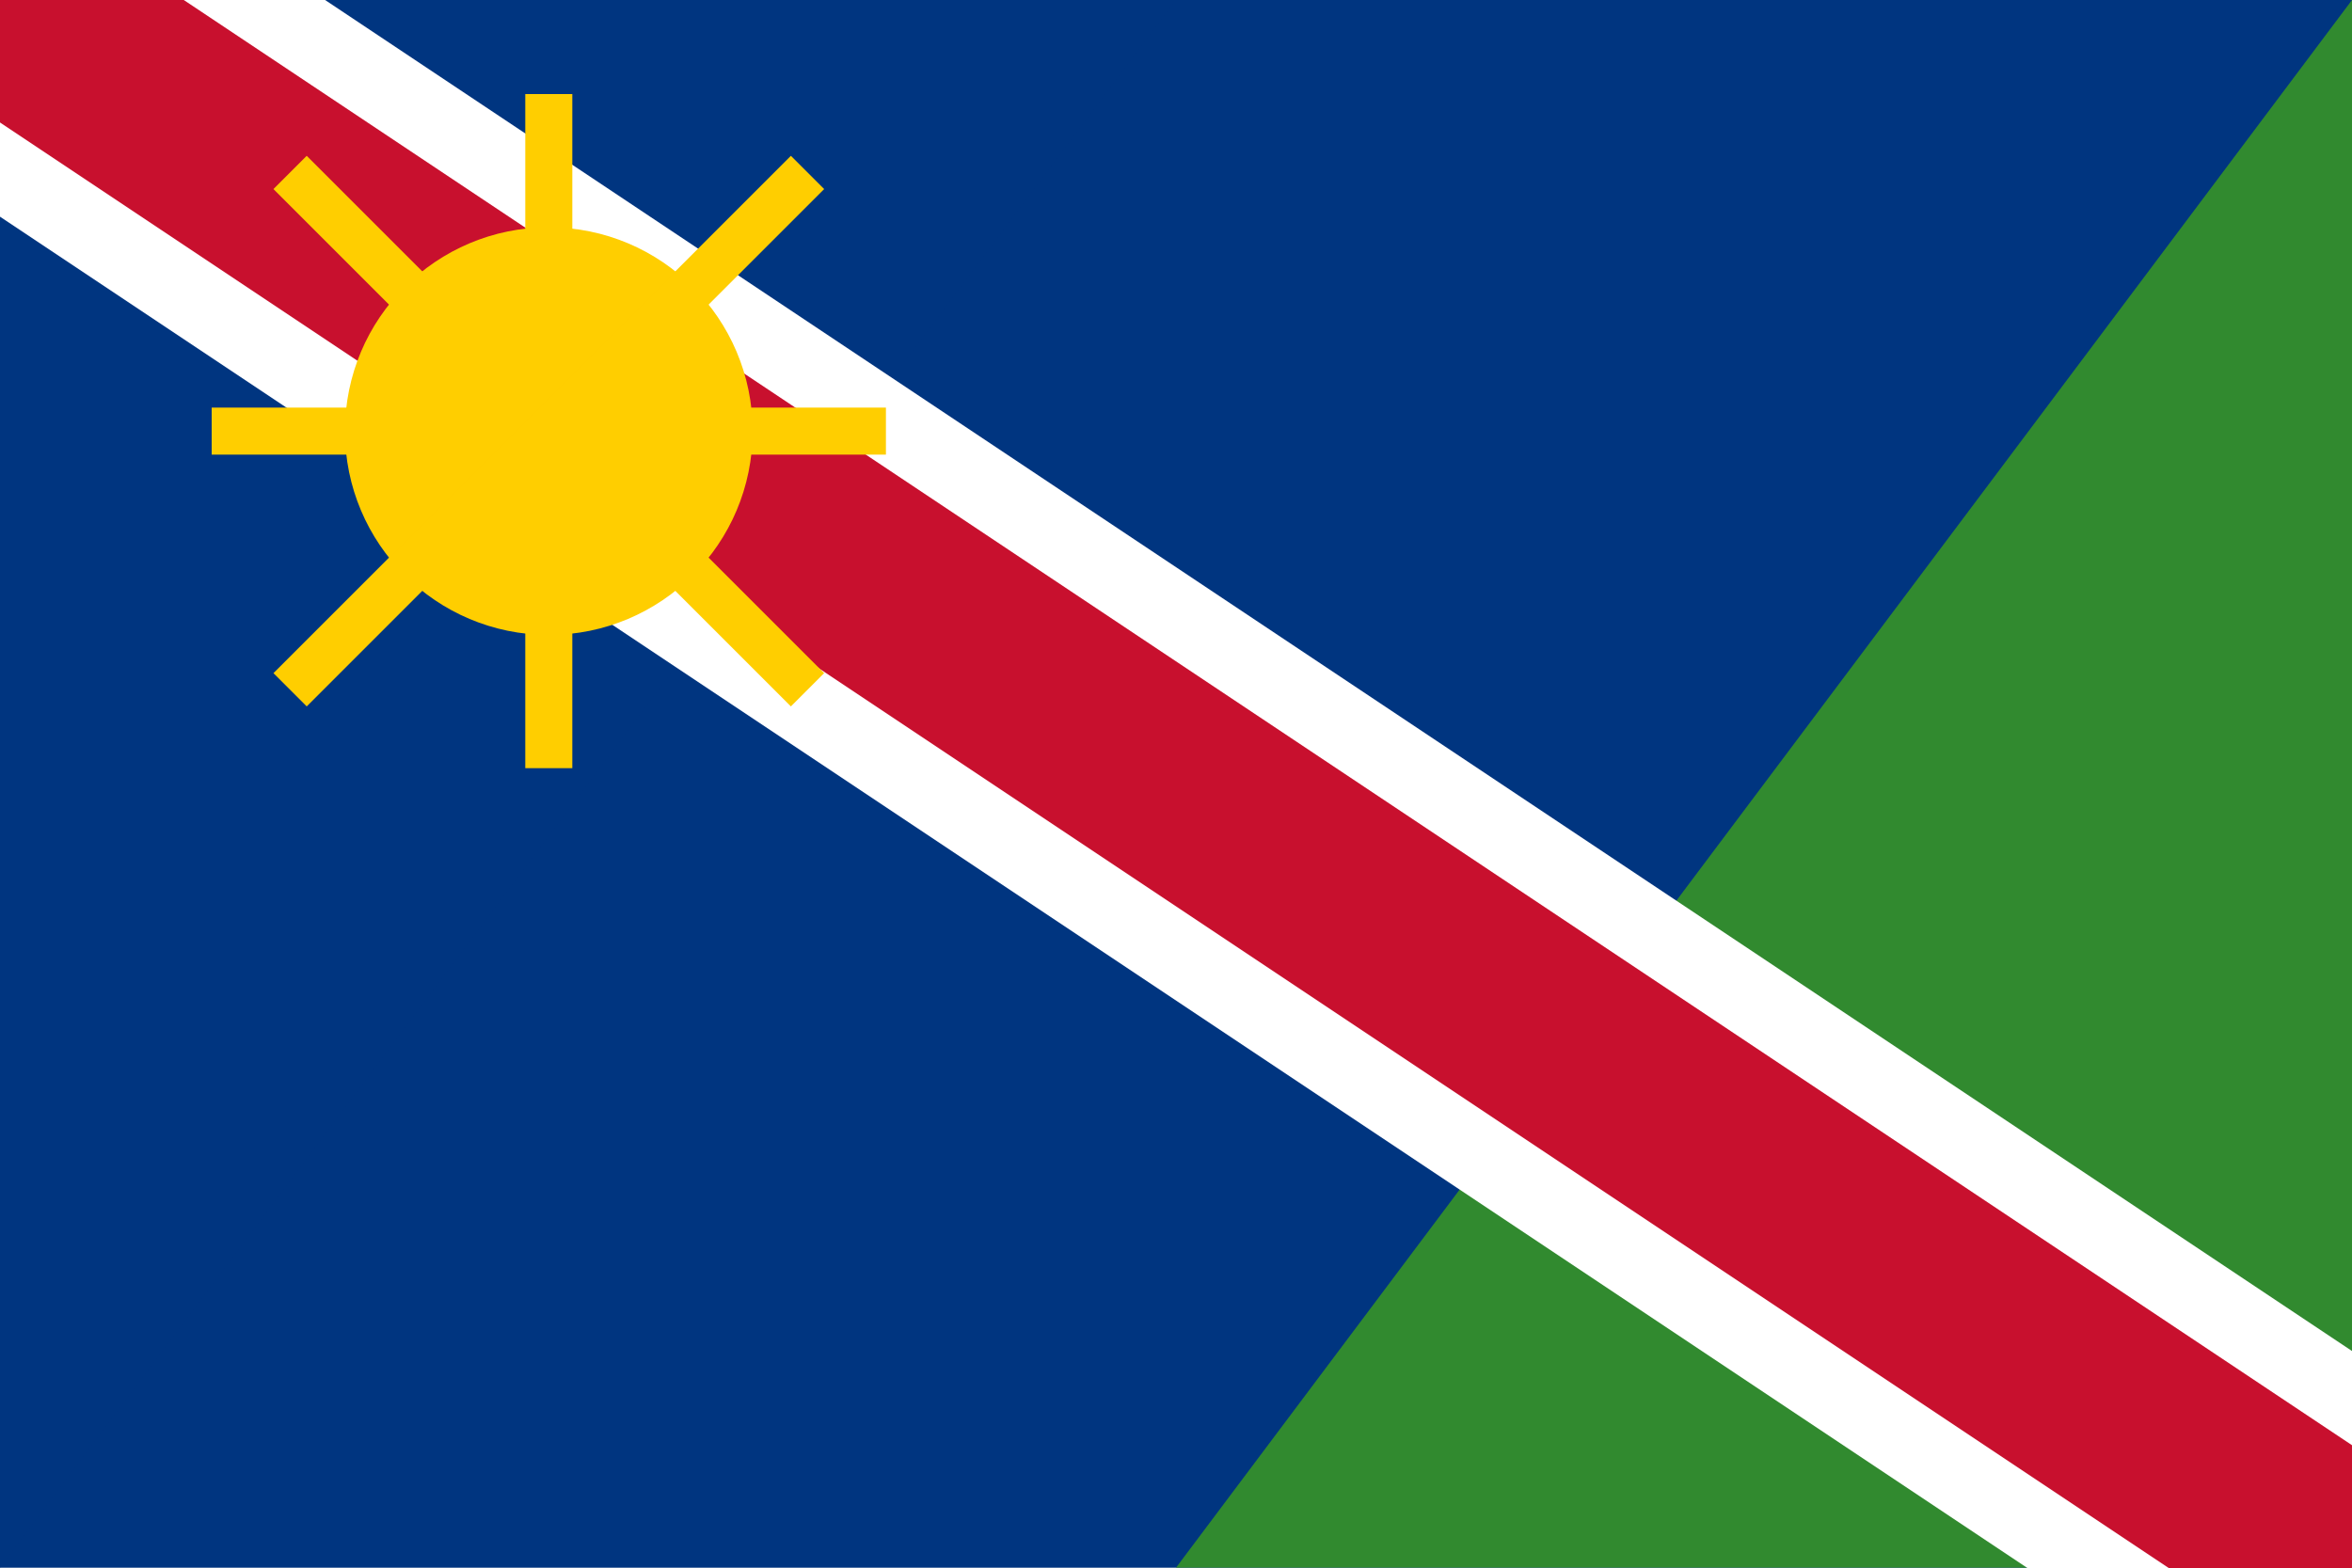
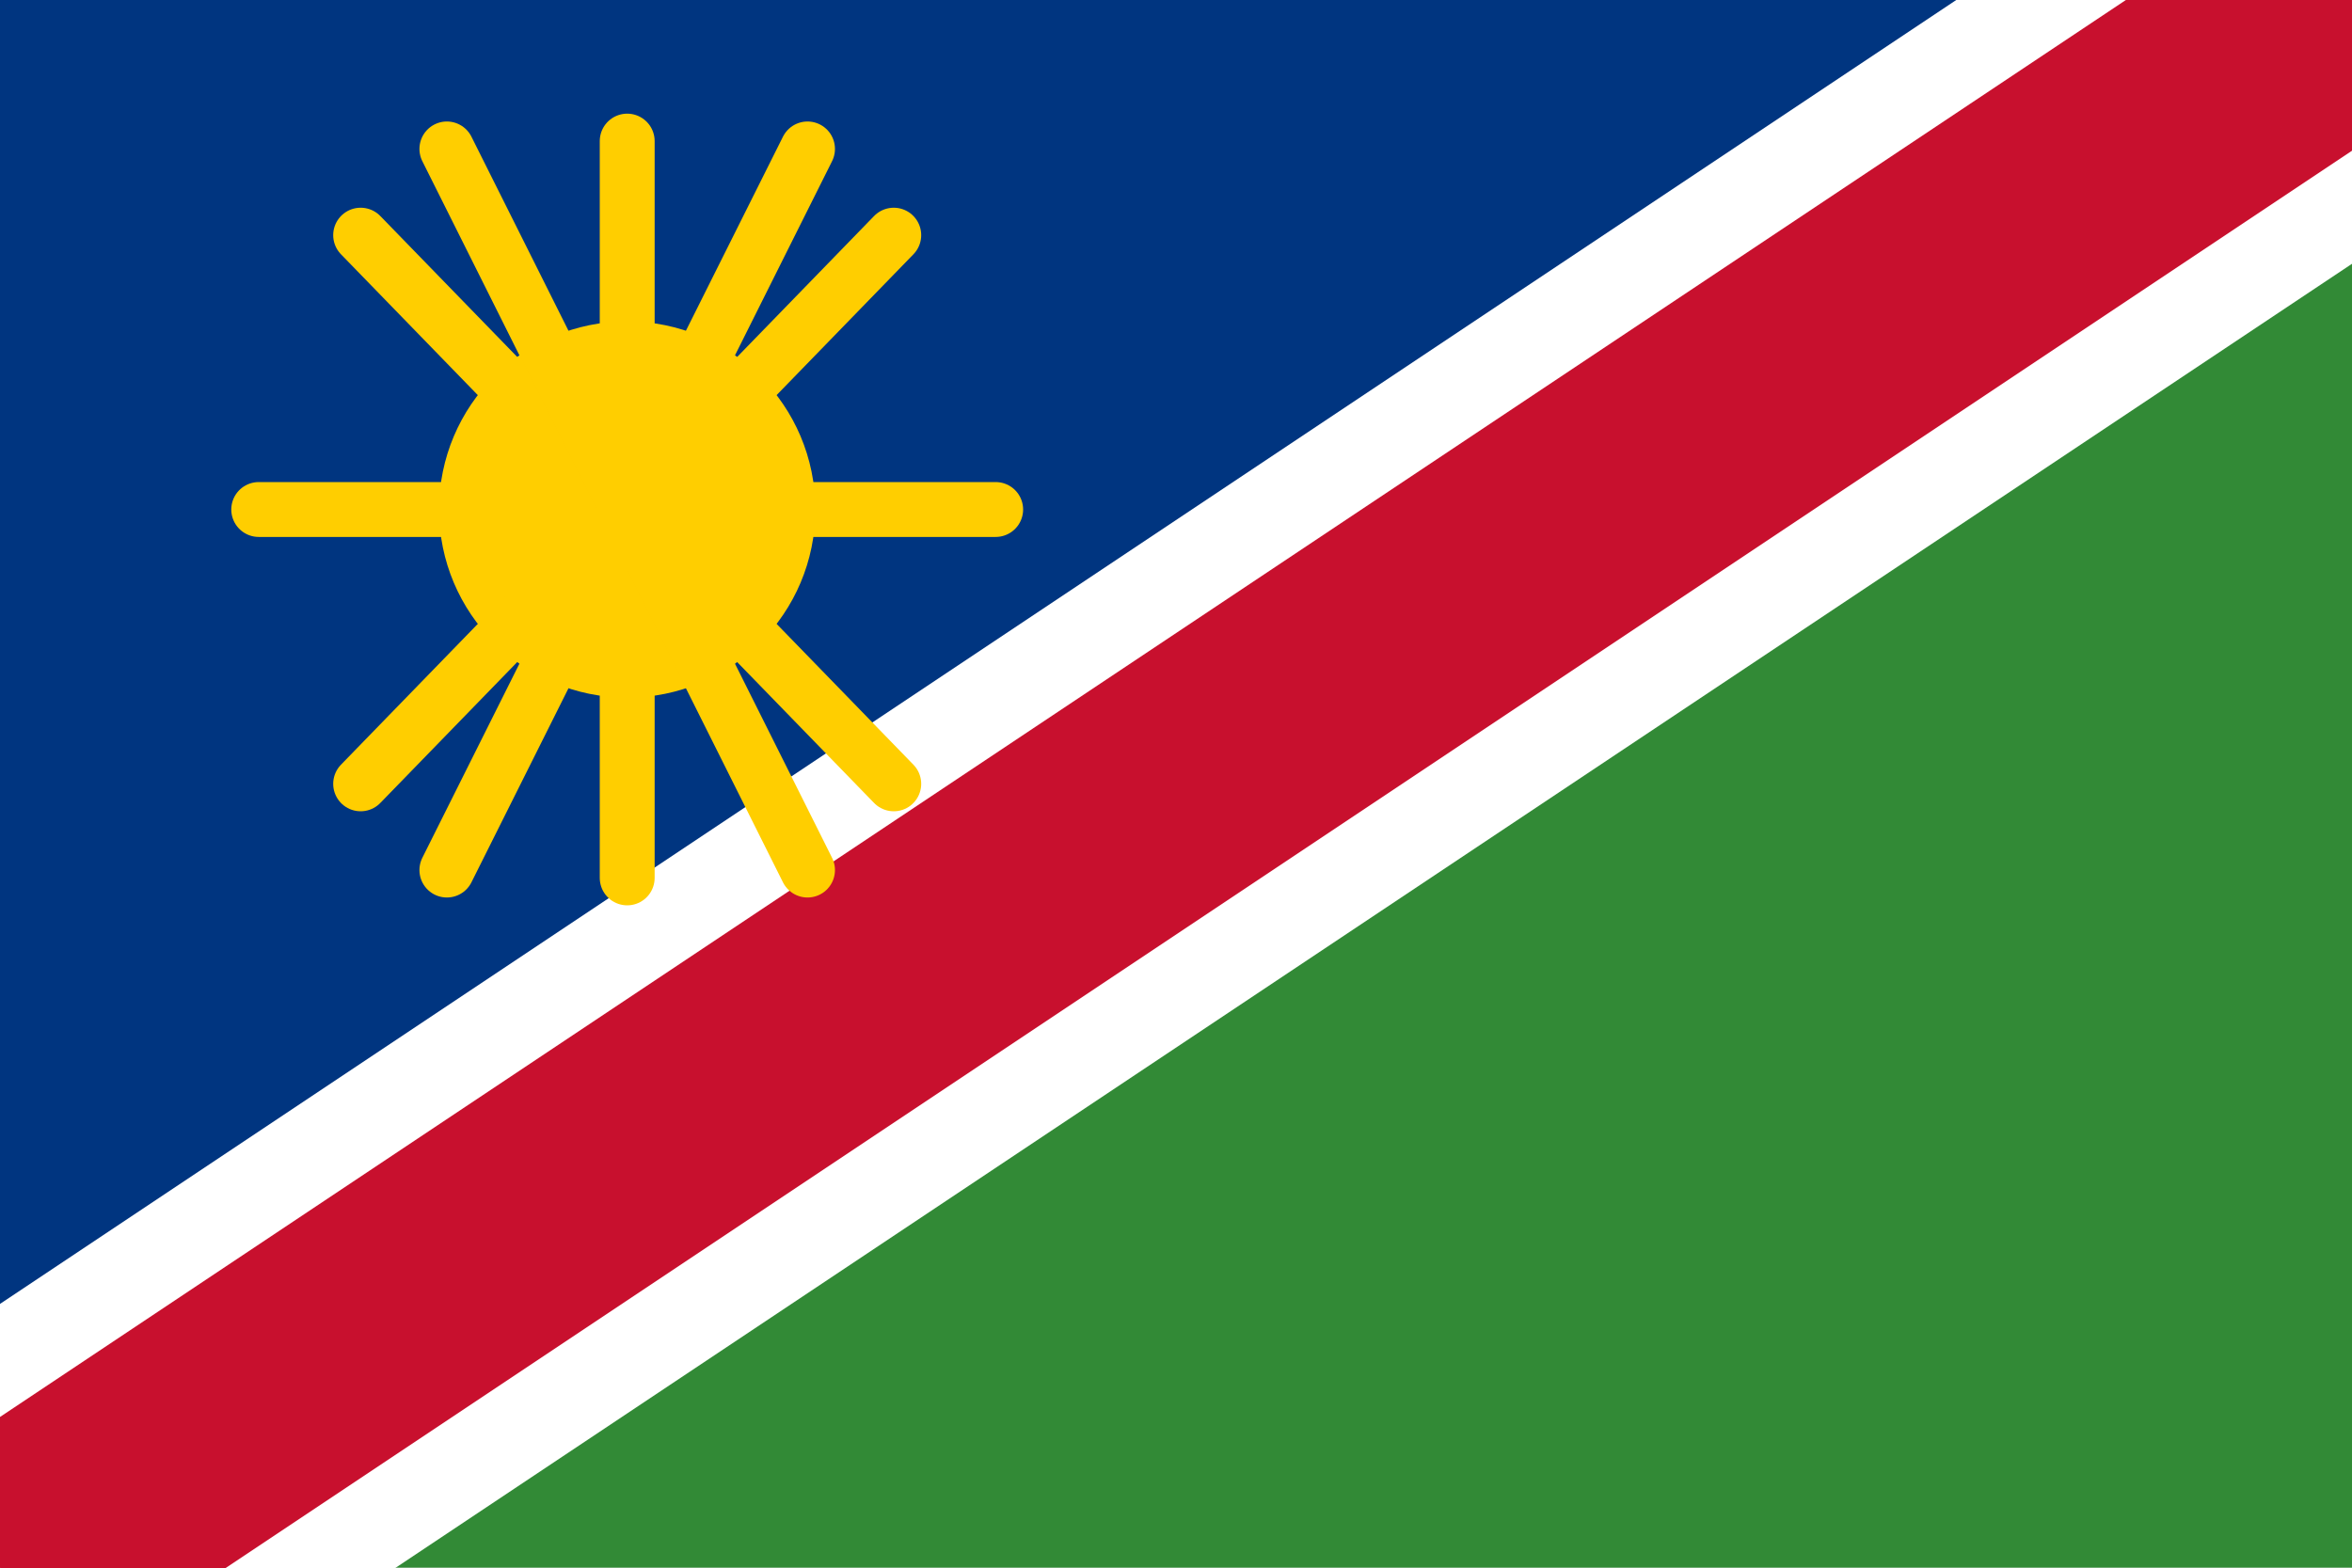
<svg xmlns="http://www.w3.org/2000/svg" viewBox="0 0 30 20">
-   <rect width="30" height="20" fill="#003580" />
-   <polygon points="0,0 0,20 15,0" fill="#003580" />
-   <polygon points="30,20 30,0 15,20" fill="#318a2f" />
-   <polygon points="0,0 30,20" stroke="#ffffff" stroke-width="4.6" fill="none" />
-   <polygon points="0,0 30,20" stroke="#c8102e" stroke-width="2.6" fill="none" />
-   <circle cx="7" cy="5.5" r="2.6" fill="#ffce00" />
-   <g stroke="#ffce00" stroke-width="0.6">
-     <line x1="7" y1="1.2" x2="7" y2="9.8" />
-     <line x1="2.7" y1="5.5" x2="11.3" y2="5.5" />
-     <line x1="3.7" y1="2.2" x2="10.3" y2="8.8" />
-     <line x1="10.3" y1="2.2" x2="3.7" y2="8.8" />
+   <polygon points="0,0 30,0 0,20" fill="#003580" />
+   <polygon points="30,0 30,20 0,20" fill="#328A36" />
+   <line x1="0" y1="20" x2="30" y2="0" stroke="#FFFFFF" stroke-width="5.6" />
+   <line x1="0" y1="20" x2="30" y2="0" stroke="#C8102E" stroke-width="3.2" />
+   <circle cx="8" cy="6.5" r="2.4" fill="#FFCE00" />
+   <g stroke="#FFCE00" stroke-width="0.7" stroke-linecap="round">
+     <line x1="8" y1="1.8" x2="8" y2="11.2" />
+     <line x1="3.3" y1="6.5" x2="12.7" y2="6.5" />
+     <line x1="4.6" y1="3" x2="11.4" y2="10" />
+     <line x1="11.4" y1="3" x2="4.6" y2="10" />
+     <line x1="5.7" y1="1.9" x2="10.3" y2="11.1" />
+     <line x1="10.3" y1="1.9" x2="5.7" y2="11.1" />
  </g>
</svg>
